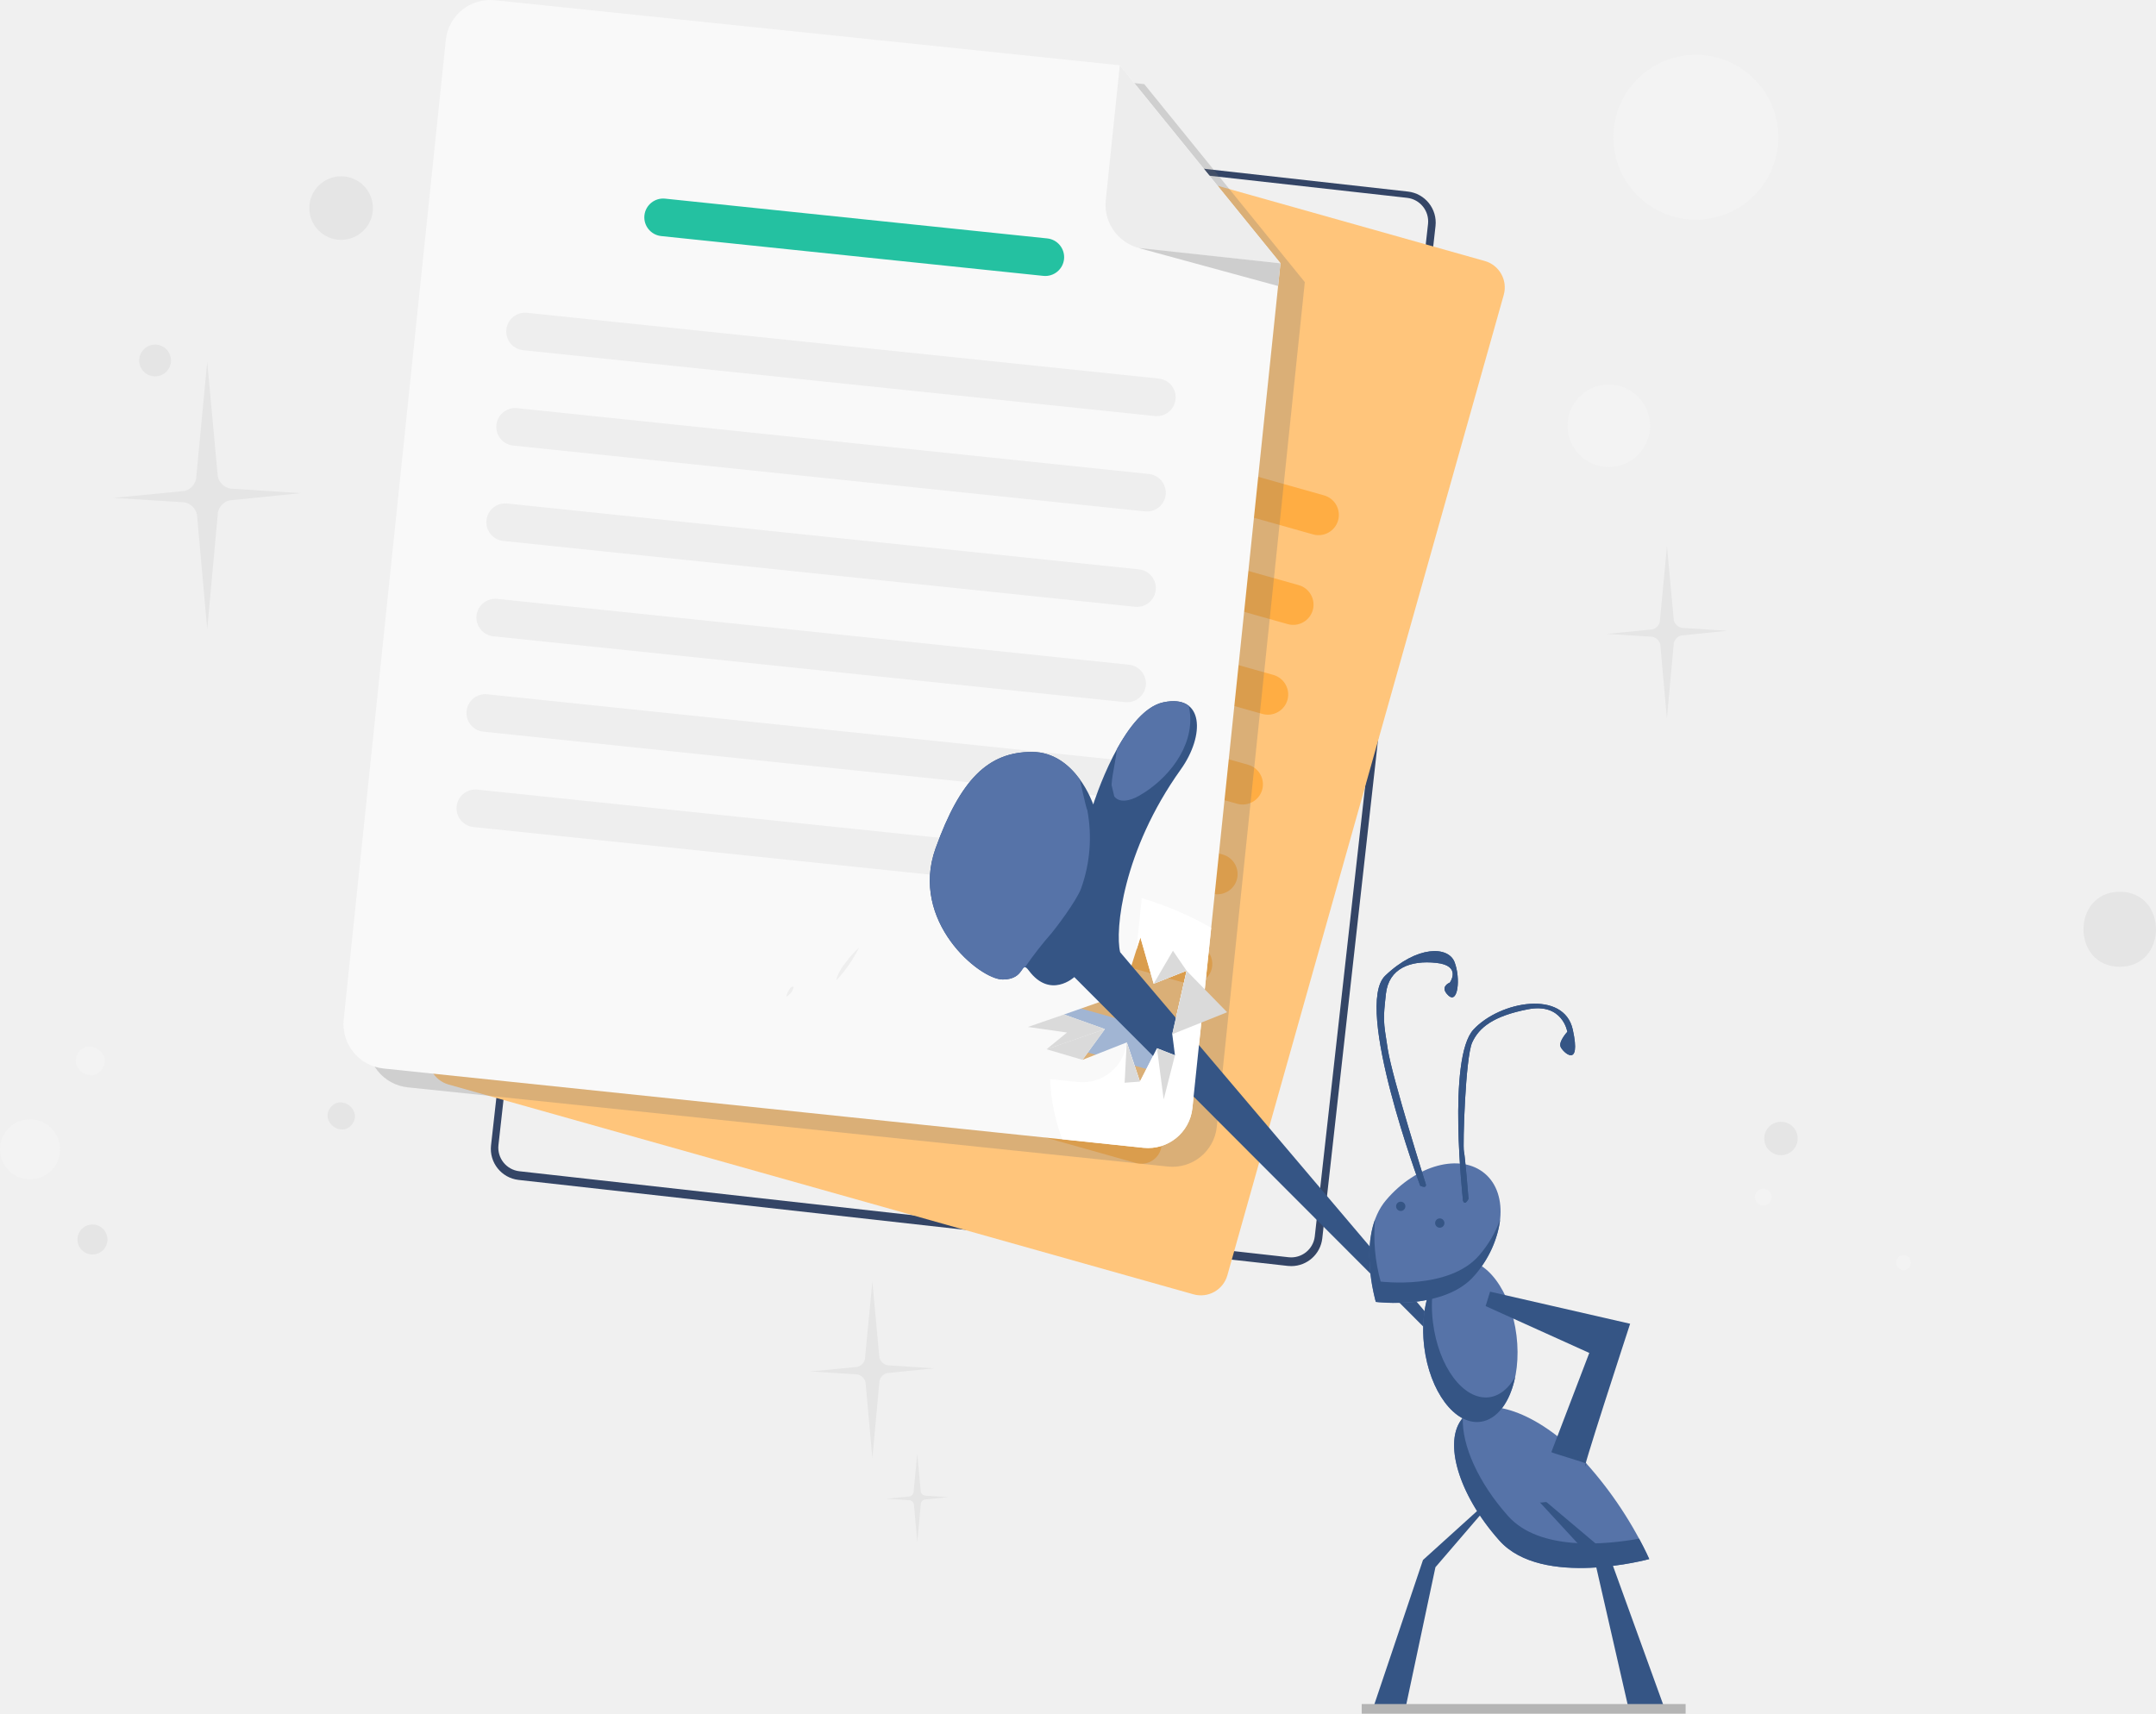
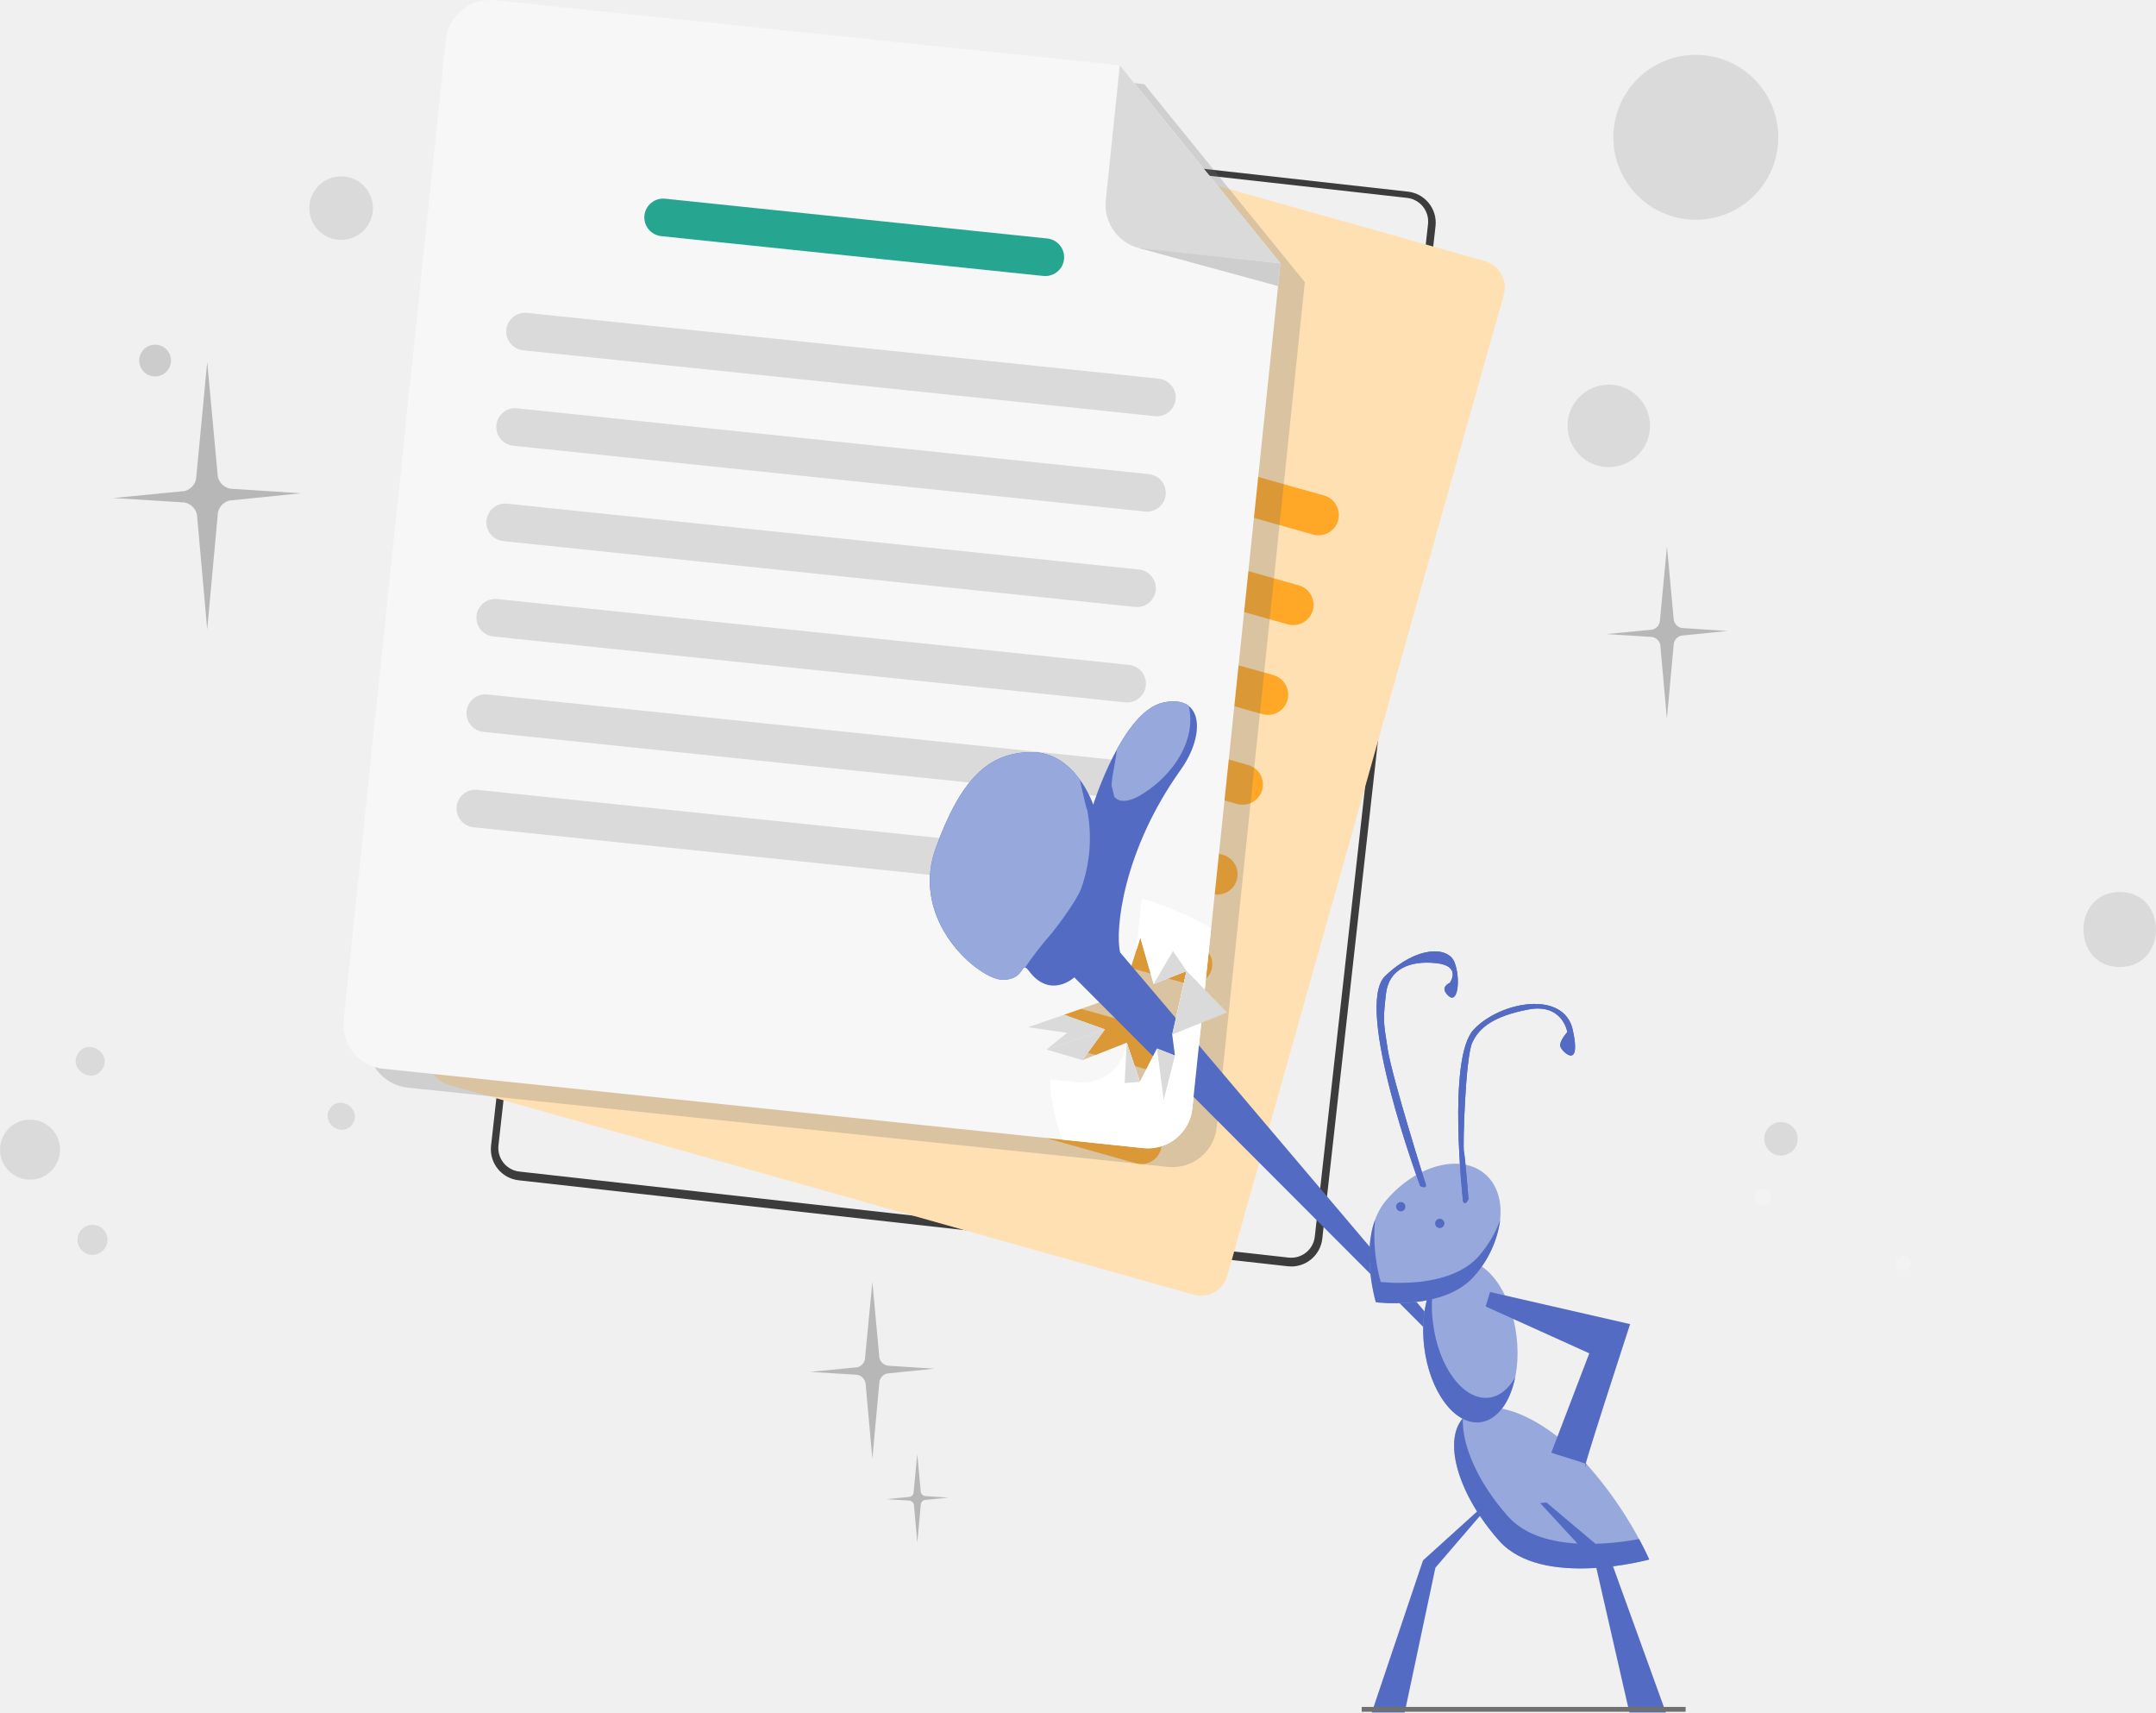
- <svg xmlns="http://www.w3.org/2000/svg" width="446.829" height="355.251" viewBox="0 0 446.829 355.251">
-   <g id="Group_36103" data-name="Group 36103" transform="translate(-737 -248.454)">
-     <g id="Artboard_8" data-name="Artboard 8" transform="translate(671.412 192.479)">
-       <path id="Path_20781" data-name="Path 20781" d="M600.111,436.81a6.522,6.522,0,0,1-.724-.039L439.947,418.942a6.477,6.477,0,0,1-5.7-7.136l23.471-209.879a6.474,6.474,0,0,1,7.136-5.7l159.439,17.829a6.477,6.477,0,0,1,5.7,7.136L606.523,431.072a6.477,6.477,0,0,1-6.408,5.738ZM464.131,197.492a4.921,4.921,0,0,0-4.867,4.358L435.786,411.729a4.917,4.917,0,0,0,4.327,5.414l159.439,17.829a4.917,4.917,0,0,0,5.418-4.323L628.44,220.777a4.921,4.921,0,0,0-4.343-5.425l-159.42-17.829A5.156,5.156,0,0,0,464.131,197.492Z" transform="translate(-266.895 -118.366)" fill="#344566" />
-       <path id="Path_20782" data-name="Path 20782" d="M559.223,424.391,404.8,380.883a5.7,5.7,0,0,1-3.927-7.005l57.272-203.27a5.7,5.7,0,0,1,7-3.938l154.422,43.5a5.7,5.7,0,0,1,3.95,7.021l-57.287,203.27A5.7,5.7,0,0,1,559.223,424.391Z" transform="translate(-246.276 -100.094)" fill="#ffc57b" />
-       <path id="Path_20783" data-name="Path 20783" d="M713.23,303.354l-74.97-21.12a4.215,4.215,0,0,1-2.905-5.179h0a4.212,4.212,0,0,1,5.163-2.905l74.986,21.12a4.212,4.212,0,0,1,2.905,5.179h0a4.212,4.212,0,0,1-5.179,2.905Z" transform="translate(-390.437 -166.193)" fill="#b3cef6" />
-       <path id="Path_20784" data-name="Path 20784" d="M683.211,360.763,565.118,327.474a4.212,4.212,0,0,1-2.906-5.179h0a4.216,4.216,0,0,1,5.179-2.9l118.093,33.277a4.212,4.212,0,0,1,2.905,5.179h0A4.212,4.212,0,0,1,683.211,360.763Z" transform="translate(-345.479 -194.001)" fill="#ffad43" />
-       <path id="Path_20785" data-name="Path 20785" d="M669.591,409.085,551.5,375.816a4.212,4.212,0,0,1-2.905-5.179h0a4.212,4.212,0,0,1,5.179-2.886L671.864,401a4.215,4.215,0,0,1,2.905,5.179h0A4.215,4.215,0,0,1,669.591,409.085Z" transform="translate(-337.107 -223.723)" fill="#ffad43" />
-       <path id="Path_20786" data-name="Path 20786" d="M655.981,457.377l-118.093-33.27a4.212,4.212,0,0,1-2.905-5.179h0a4.212,4.212,0,0,1,5.179-2.905l118.093,33.27a4.216,4.216,0,0,1,2.9,5.179h0A4.212,4.212,0,0,1,655.981,457.377Z" transform="translate(-328.742 -253.396)" fill="#ffad43" />
-       <path id="Path_20787" data-name="Path 20787" d="M642.371,505.692,524.278,472.419a4.212,4.212,0,0,1-2.905-5.179h0a4.216,4.216,0,0,1,5.179-2.905l118.093,33.273a4.212,4.212,0,0,1,2.905,5.179h0A4.212,4.212,0,0,1,642.371,505.692Z" transform="translate(-320.376 -283.092)" fill="#ffad43" />
-       <path id="Path_20788" data-name="Path 20788" d="M628.748,554.007l-118.085-33.27a4.212,4.212,0,0,1-2.909-5.179h0a4.211,4.211,0,0,1,5.179-2.905l118.093,33.27a4.216,4.216,0,0,1,2.905,5.179h0a4.215,4.215,0,0,1-5.183,2.905Z" transform="translate(-312.005 -312.791)" fill="#ffad43" />
-       <path id="Path_20789" data-name="Path 20789" d="M615.141,602.327,497.048,569.053a4.208,4.208,0,0,1-2.905-5.175h0a4.212,4.212,0,0,1,5.179-2.905l118.093,33.27a4.215,4.215,0,0,1,2.905,5.179h0A4.215,4.215,0,0,1,615.141,602.327Z" transform="translate(-303.639 -342.492)" fill="#ffad43" />
-       <path id="Path_20790" data-name="Path 20790" d="M601.532,650.638,483.44,617.369a4.216,4.216,0,0,1-2.905-5.179h0a4.216,4.216,0,0,1,5.179-2.905l118.093,33.273a4.212,4.212,0,0,1,2.905,5.179h0A4.216,4.216,0,0,1,601.532,650.638Z" transform="translate(-295.274 -372.188)" fill="#b3cef6" />
-       <path id="Path_20791" data-name="Path 20791" d="M587.921,698.957,469.828,665.683a4.208,4.208,0,0,1-2.905-5.175h0A4.212,4.212,0,0,1,472.1,657.6l118.093,33.27a4.216,4.216,0,0,1,2.905,5.179h0A4.212,4.212,0,0,1,587.921,698.957Z" transform="translate(-286.908 -401.887)" fill="#ffad43" />
-       <path id="Path_20792" data-name="Path 20792" d="M528.978,163.158,399.441,149.671a9.248,9.248,0,0,0-10.146,8.231h0L368.121,360.983a9.248,9.248,0,0,0,8.227,10.146h0l157.52,16.419a9.248,9.248,0,0,0,10.142-8.231L562.251,204.2Z" transform="translate(-226.242 -89.742)" fill="#6c6c6c" opacity="0.25" />
-       <path id="Path_20793" data-name="Path 20793" d="M515.838,153.027,386.3,139.541a9.248,9.248,0,0,0-10.146,8.215l-21.17,203.093a9.248,9.248,0,0,0,8.227,10.142h0l157.524,16.446a9.248,9.248,0,0,0,10.142-8.227h0l18.253-175.141ZM526.7,353.886l.563,4.381-3.726-1.464L520,363.712l-2.732-8.13L508.1,359.2l4.647-6.377-8.477-3.025,12.1-4.239,3.726-11.741,2.747,9.6,6.832-2.7Z" transform="translate(-218.166 -83.516)" fill="#f9f9f9" />
-       <path id="Path_20794" data-name="Path 20794" d="M764.862,202.6a9.248,9.248,0,0,0,8.227,10.142h0l27.983,2.917-33.3-41.042Z" transform="translate(-470.106 -105.108)" fill="#ededed" />
-       <path id="Path_20795" data-name="Path 20795" d="M782.54,272.89l28.938,7.892.489-4.709Z" transform="translate(-481.002 -165.512)" fill="#cecece" />
-       <path id="Path_20796" data-name="Path 20796" d="M599.461,262.337l-79.217-8.254a3.911,3.911,0,0,1-3.468-4.289h0a3.911,3.911,0,0,1,4.289-3.468l79.209,8.246a3.911,3.911,0,0,1,3.468,4.289h0A3.907,3.907,0,0,1,599.461,262.337Z" transform="translate(-317.633 -149.171)" fill="#24c1a1" />
-       <path id="Path_20797" data-name="Path 20797" d="M576.934,329.143,445.975,315.49a3.911,3.911,0,0,1-3.468-4.285h0a3.915,3.915,0,0,1,4.289-3.468l130.947,13.637a3.915,3.915,0,0,1,3.468,4.289h0A3.915,3.915,0,0,1,576.934,329.143Z" transform="translate(-271.983 -186.919)" fill="#eee" />
-       <path id="Path_20798" data-name="Path 20798" d="M571.583,380.442,440.624,366.793a3.907,3.907,0,0,1-3.468-4.289h0a3.907,3.907,0,0,1,4.285-3.468L572.4,372.685a3.911,3.911,0,0,1,3.468,4.289h0A3.907,3.907,0,0,1,571.583,380.442Z" transform="translate(-268.693 -218.45)" fill="#eee" />
-       <path id="Path_20799" data-name="Path 20799" d="M566.244,431.753,435.285,418.1a3.911,3.911,0,0,1-3.468-4.289h0a3.911,3.911,0,0,1,4.285-3.468L567.06,424a3.911,3.911,0,0,1,3.468,4.285h0A3.911,3.911,0,0,1,566.244,431.753Z" transform="translate(-265.411 -249.99)" fill="#eee" />
-       <path id="Path_20800" data-name="Path 20800" d="M560.894,483.056,429.935,469.4a3.911,3.911,0,0,1-3.468-4.289h0a3.915,3.915,0,0,1,4.289-3.468L561.714,475.3a3.915,3.915,0,0,1,3.468,4.289h0a3.915,3.915,0,0,1-4.289,3.468Z" transform="translate(-262.123 -281.522)" fill="#eee" />
-       <path id="Path_20801" data-name="Path 20801" d="M555.54,534.373,424.585,520.72a3.907,3.907,0,0,1-3.468-4.285h0a3.911,3.911,0,0,1,4.285-3.468l130.959,13.648a3.915,3.915,0,0,1,3.468,4.289h0A3.915,3.915,0,0,1,555.54,534.373Z" transform="translate(-258.834 -313.067)" fill="#eee" />
-       <path id="Path_20802" data-name="Path 20802" d="M550.194,585.666,419.235,572.014a3.911,3.911,0,0,1-3.468-4.289h0a3.911,3.911,0,0,1,4.285-3.468L551.01,577.91a3.911,3.911,0,0,1,3.468,4.285h0A3.915,3.915,0,0,1,550.194,585.666Z" transform="translate(-255.546 -344.593)" fill="#eee" />
-       <path id="Path_20803" data-name="Path 20803" d="M594,657.615c1.156-.882.385.794-.035,1.2a5.005,5.005,0,0,1-.855.674,4.049,4.049,0,0,1,.89-1.869Zm9.591-2.069a10.791,10.791,0,0,1,1.973-3.349,21.532,21.532,0,0,1,2.628-2.9,28.167,28.167,0,0,1-4.693,6.774,4.817,4.817,0,0,1,.089-.524Z" transform="translate(-364.566 -396.879)" fill="#eee" />
-       <path id="Path_20804" data-name="Path 20804" d="M757.521,651.74l63.322,74.673.482,3.923L748.03,656.915Z" transform="translate(-459.79 -398.379)" fill="#355585" />
-       <path id="Path_20805" data-name="Path 20805" d="M908.06,794.1s14.257,1.838,20.48-5.51,7.2-16.8,2.127-21.1-14.257-1.838-20.48,5.506S908.06,794.1,908.06,794.1Z" transform="translate(-557.342 -468.228)" fill="#5673a8" />
-       <ellipse id="Ellipse_3327" data-name="Ellipse 3327" cx="9.629" cy="16.854" rx="9.629" ry="16.854" transform="matrix(0.993, -0.122, 0.122, 0.993, 358.702, 318.44)" fill="#5673a8" />
-       <path id="Path_20806" data-name="Path 20806" d="M954.6,898.143c-4.955,4.431-1.788,16.061,7.075,25.975s31.046,3.826,31.046,3.826a80.886,80.886,0,0,0-13.1-19.872C970.756,898.158,959.554,893.711,954.6,898.143Z" transform="translate(-585.32 -548.779)" fill="#5673a8" />
-       <path id="Path_20807" data-name="Path 20807" d="M907.917,795.47a35.777,35.777,0,0,0,1.156,12.9s14.257,1.838,20.48-5.51a23.808,23.808,0,0,0,4.285-7.321,21.976,21.976,0,0,1-5.279,11.533c-6.242,7.348-20.48,5.51-20.48,5.51S905.169,802.926,907.917,795.47Z" transform="translate(-557.342 -486.725)" fill="#355585" />
-       <path id="Path_20808" data-name="Path 20808" d="M937.958,828.59a26.97,26.97,0,0,0-.274,8.574c1.133,9.248,6.331,16.184,11.614,15.556,2.212-.27,4.081-1.85,5.429-4.239-1.048,5.171-3.711,8.893-7.237,9.329-5.279.647-10.477-6.32-11.61-15.56C935.222,836.867,936.089,831.927,937.958,828.59Z" transform="translate(-575.121 -507.083)" fill="#355585" />
-       <path id="Path_20809" data-name="Path 20809" d="M954.11,902.33c-.243,5.568,3.156,13.375,9.387,20.346,6.551,7.321,20.369,5.911,27.139,4.674,1.4,2.586,2.1,4.239,2.1,4.239s-22.183,6.088-31.046-3.826C953.174,918.213,949.941,907.112,954.11,902.33Z" transform="translate(-585.347 -552.408)" fill="#355585" />
-       <path id="Path_20810" data-name="Path 20810" d="M955.5,720.306s-3.329-29.594,2.177-35.5,18.754-8.281,20.573.039-2.123,4.624-2.543,3.518,1.414-3.083,1.414-3.083-.975-6.061-8.165-4.666-10.15,3.788-11.56,6.886-1.969,21.494-1.711,22.58.948,9.826.948,9.826S955.919,721.435,955.5,720.306Z" transform="translate(-586.701 -415.411)" fill="#355585" />
-       <path id="Path_20811" data-name="Path 20811" d="M919.646,699.808s-13.872-37.223-7.252-43.543,13.1-6.165,14.377-2.794.69,8.739-1.279,6.905.289-2.678.289-2.678,2.539-3.518-2.813-4.092-9.865,1.11-10.439,6.462-.574,5.356.385,11.417,7.861,27.9,7.861,27.9S921.2,700.513,919.646,699.808Z" transform="translate(-559.719 -398.026)" fill="#355585" />
-       <path id="Path_20812" data-name="Path 20812" d="M990.732,847.091l-7.861,20.561c0,.15,7.321,2.235,7.256,2.42-2.166,5.306,9.071-29.031,9.071-29.031l-29.027-6.651-.921,2.99Z" transform="translate(-595.767 -510.648)" fill="#355585" />
-       <path id="Path_20813" data-name="Path 20813" d="M974.932,952.7c-.042.042-.073.089-.115.131h-.027Z" transform="translate(-599.172 -583.369)" fill="#355585" />
-       <path id="Path_20814" data-name="Path 20814" d="M914.824,993.424H908L918.62,961.9l11.6-10.5c.212-.177,1,.162,1.291,0L921.2,963.4Z" transform="translate(-558.119 -582.535)" fill="#355585" />
-       <path id="Path_20815" data-name="Path 20815" d="M1016.968,991.112h7.564l-11.8-32.607-12.889-10.87c-.235-.181-1.106.17-1.433,0l11.46,12.439Z" transform="translate(-613.691 -580.223)" fill="#355585" />
-       <path id="Path_20816" data-name="Path 20816" d="M955.5,720.306s-3.329-29.594,2.177-35.5,18.754-8.281,20.573.039-2.123,4.624-2.543,3.518,1.414-3.083,1.414-3.083-.975-6.061-8.165-4.666-10.15,3.788-11.56,6.886-1.969,21.494-1.711,22.58.948,9.826.948,9.826S955.919,721.435,955.5,720.306Z" transform="translate(-586.701 -415.411)" fill="#355585" />
-       <path id="Path_20817" data-name="Path 20817" d="M919.646,699.808s-13.872-37.223-7.252-43.543,13.1-6.165,14.377-2.794.69,8.739-1.279,6.905.289-2.678.289-2.678,2.539-3.518-2.813-4.092-9.865,1.11-10.439,6.462-.574,5.356.385,11.417,7.861,27.9,7.861,27.9S921.2,700.513,919.646,699.808Z" transform="translate(-559.719 -398.026)" fill="#355585" />
-       <line id="Line_2984" data-name="Line 2984" x2="67.129" transform="translate(347.801 410.226)" fill="none" stroke="#b5b5b5" stroke-miterlimit="10" stroke-width="2" />
-       <path id="Path_20818" data-name="Path 20818" d="M1049.73,451.86l9.576-.975-9.421-.609a2.1,2.1,0,0,1-1.692-1.618l-1.414-15.3-1.487,15.66a2.108,2.108,0,0,1-1.541,1.584l-9.51.929,9.444.59a2.1,2.1,0,0,1,1.711,1.634l1.368,15.305,1.433-15.6A2.1,2.1,0,0,1,1049.73,451.86Z" transform="translate(-635.714 -264.147)" fill="#e5e5e5" />
-       <path id="Path_20819" data-name="Path 20819" d="M255.222,362.893l14.866-1.51-14.623-.948a3.256,3.256,0,0,1-2.628-2.509l-2.193-23.756-2.312,24.3a3.252,3.252,0,0,1-2.37,2.458L231.2,362.369l14.666.913a3.264,3.264,0,0,1,2.655,2.535l2.123,23.775,2.223-24.21a3.244,3.244,0,0,1,2.354-2.489Z" transform="translate(-142.111 -203.178)" fill="#e5e5e5" />
-       <path id="Path_20820" data-name="Path 20820" d="M621.919,847.962l9.822-1-9.66-.624a2.146,2.146,0,0,1-1.734-1.661L618.9,829l-1.541,16.045a2.146,2.146,0,0,1-1.564,1.622l-9.753.956,9.687.6a2.15,2.15,0,0,1,1.753,1.672l1.418,15.706,1.468-15.991A2.147,2.147,0,0,1,621.919,847.962Z" transform="translate(-372.513 -507.335)" fill="#e5e5e5" />
-       <path id="Path_20821" data-name="Path 20821" d="M654.819,931.064l4.924-.5-4.844-.312a1.079,1.079,0,0,1-.871-.832l-.728-7.869-.771,8.05a1.071,1.071,0,0,1-.771.813l-4.89.478,4.855.3a1.075,1.075,0,0,1,.879.84l.705,7.869.736-8.019a1.083,1.083,0,0,1,.774-.821Z" transform="translate(-397.61 -564.222)" fill="#e5e5e5" />
-       <path id="Path_20822" data-name="Path 20822" d="M704.169,538.121s6.05-19.355,14.515-21.17,8.662,6.867,3.63,13.91c-12.1,16.935-13.652,33.42-12.569,37.878s-9.506,5.175-9.506,5.175-4.955,4.586-9.387-1.322c-1.815-2.42-.605,1.815-5.441,1.815s-19.355-12.1-13.911-27.216c5.133-14.257,10.886-19.96,19.956-19.96S704.169,538.121,704.169,538.121Z" transform="translate(-412.01 -315.378)" fill="#355585" />
-       <path id="Path_20823" data-name="Path 20823" d="M701.406,549.708c-2.035-2.8-5.256-5.688-9.93-5.688-9.071,0-14.824,5.7-19.956,19.96-5.445,15.12,9.071,27.216,13.911,27.216,3.853,0,3.853-2.674,4.624-2.555a75.8,75.8,0,0,1,5.526-7.094c.721-.852,5.117-6.608,6.081-9.213a31.076,31.076,0,0,0,1.3-16.215C702.616,555.426,701.472,549.9,701.406,549.708Z" transform="translate(-412.022 -332.167)" fill="#5673a8" />
-       <path id="Path_20824" data-name="Path 20824" d="M773.743,536.344c5.927-3.356,11.375-10.065,10.577-17.236a13.386,13.386,0,0,0-.247-1.437c-1.156-.9-2.875-1.229-5.279-.717-3.807.817-7.125,5.183-9.633,9.737-.2,2.431-.909,4.805-1.071,7.252v.2c.2.771.385,1.541.551,2.312C769.628,537.781,771.724,537.489,773.743,536.344Z" transform="translate(-472.12 -315.381)" fill="#5673a8" />
-       <path id="Path_20825" data-name="Path 20825" d="M754,622.69l-1.125,10.789.844-2.659,2.747,9.6,6.832-2.7-2.982,13.155.563,4.381-3.726-1.464-3.533,6.909-2.732-8.13a9.248,9.248,0,0,1-10.146,8.231l-5.738-.59a39.893,39.893,0,0,0,2.508,12.45l16.839,1.776a9.248,9.248,0,0,0,10.142-8.227h0l3.9-37.377A68.111,68.111,0,0,0,754,622.69Z" transform="translate(-451.781 -380.523)" fill="#fff" />
-       <circle id="Ellipse_3328" data-name="Ellipse 3328" cx="0.963" cy="0.963" r="0.963" transform="translate(354.925 305.088)" fill="#355585" />
-       <circle id="Ellipse_3329" data-name="Ellipse 3329" cx="0.963" cy="0.963" r="0.963" transform="translate(363.017 308.556)" fill="#355585" />
-       <path id="Path_20826" data-name="Path 20826" d="M745.186,693.13l-4.647,6.377-7.448-2.2Z" transform="translate(-450.607 -423.82)" fill="#dadada" />
-       <path id="Path_20827" data-name="Path 20827" d="M775.525,700.28l-.435,8.362,3.167-.231Z" transform="translate(-476.423 -428.215)" fill="#dadada" />
-       <path id="Path_20828" data-name="Path 20828" d="M790.7,657.823l4-6.844,2.828,4.146Z" transform="translate(-486.018 -397.911)" fill="#dadada" />
-       <path id="Path_20829" data-name="Path 20829" d="M800.69,674.9l11.375-4.562-8.393-8.593Z" transform="translate(-492.158 -404.525)" fill="#dadada" />
-       <path id="Path_20830" data-name="Path 20830" d="M792.48,703.45l1.391,10.608,2.335-9.144Z" transform="translate(-487.112 -430.163)" fill="#dadada" />
-       <path id="Path_20831" data-name="Path 20831" d="M730.573,685.28l-7.483,2.582,8.092,1.156-4.239,3.468,12.1-4.181Z" transform="translate(-444.46 -418.995)" fill="#dadada" />
-       <path id="Path_20832" data-name="Path 20832" d="M1191.568,814.67a1.579,1.579,0,0,0,0,3.156A1.579,1.579,0,0,0,1191.568,814.67Z" transform="translate(-731.482 -498.526)" fill="#f3f3f3" />
-       <circle id="Ellipse_3330" data-name="Ellipse 3330" cx="3.468" cy="3.468" r="3.468" transform="translate(431.221 288.519)" fill="#e5e5e5" />
-       <circle id="Ellipse_3331" data-name="Ellipse 3331" cx="1.734" cy="1.734" r="1.734" transform="translate(429.295 302.391)" fill="#f3f3f3" />
-       <path id="Path_20833" data-name="Path 20833" d="M216.427,707.17c2.123-3.221-2.882-6.527-5.009-3.3S214.3,710.4,216.427,707.17Z" transform="translate(-129.635 -429.609)" fill="#f3f3f3" />
-       <circle id="Ellipse_3332" data-name="Ellipse 3332" cx="6.589" cy="6.589" r="6.589" transform="translate(129.695 92.52)" fill="#e5e5e5" />
-       <circle id="Ellipse_3333" data-name="Ellipse 3333" cx="3.295" cy="3.295" r="3.295" transform="translate(94.437 127.408)" fill="#e5e5e5" />
-       <path id="Path_20834" data-name="Path 20834" d="M347,733.6c-2.266,2.848,2.158,6.377,4.431,3.526S349.256,730.749,347,733.6Z" transform="translate(-212.903 -448.049)" fill="#e5e5e5" />
-       <circle id="Ellipse_3334" data-name="Ellipse 3334" cx="6.219" cy="6.219" r="6.219" transform="translate(65.587 288.014)" fill="#f3f3f3" />
-       <circle id="Ellipse_3335" data-name="Ellipse 3335" cx="3.11" cy="3.11" r="3.11" transform="translate(81.64 309.816)" fill="#e5e5e5" />
-       <path id="Path_20835" data-name="Path 20835" d="M1298.314,619.24c-10.019,0-10.019,15.552,0,15.552S1308.336,619.24,1298.314,619.24Z" transform="translate(-793.413 -378.402)" fill="#e5e5e5" />
-       <circle id="Ellipse_3336" data-name="Ellipse 3336" cx="17.089" cy="17.089" r="17.089" transform="translate(399.955 67.339)" fill="#f3f3f3" />
-       <circle id="Ellipse_3337" data-name="Ellipse 3337" cx="8.547" cy="8.547" r="8.547" transform="translate(390.457 135.693)" fill="#f3f3f3" />
+ <svg xmlns="http://www.w3.org/2000/svg" width="447" height="355" viewBox="0 0 447 355">
+   <g id="Group_78675" data-name="Group 78675" transform="translate(-737 -248.454)">
+     <g id="Artboard_8" data-name="Artboard 8" transform="translate(737 248.454)">
+       <path id="Path_20781" data-name="Path 20781" d="M600.174,436.868a6.527,6.527,0,0,1-.725-.039L439.95,419a6.479,6.479,0,0,1-5.7-7.138l23.48-209.93a6.476,6.476,0,0,1,7.139-5.7l159.5,17.834a6.479,6.479,0,0,1,5.7,7.138l-23.48,209.93a6.479,6.479,0,0,1-6.41,5.739ZM464.142,197.492a4.922,4.922,0,0,0-4.869,4.359l-23.487,209.93a4.918,4.918,0,0,0,4.329,5.415l159.5,17.834a4.919,4.919,0,0,0,5.42-4.324l23.48-209.922a4.922,4.922,0,0,0-4.344-5.427L464.69,197.523A5.155,5.155,0,0,0,464.142,197.492Z" transform="translate(-332.443 -174.336)" fill="#3c3c3c" />
+       <path id="Path_20782" data-name="Path 20782" d="M559.284,424.454,404.8,380.935a5.7,5.7,0,0,1-3.928-7.007l57.294-203.32a5.7,5.7,0,0,1,7-3.939L619.65,210.184a5.7,5.7,0,0,1,3.951,7.022l-57.309,203.32A5.7,5.7,0,0,1,559.284,424.454Z" transform="translate(-311.829 -156.067)" fill="#ffe0b2" />
+       <path id="Path_20783" data-name="Path 20783" d="M713.26,303.361l-75-21.125a4.216,4.216,0,0,1-2.907-5.18h0a4.213,4.213,0,0,1,5.165-2.906l75.014,21.125a4.213,4.213,0,0,1,2.906,5.18h0a4.213,4.213,0,0,1-5.181,2.906Z" transform="translate(-455.956 -222.156)" fill="#b3cef6" />
+       <path id="Path_20784" data-name="Path 20784" d="M683.258,360.773l-118.138-33.3a4.213,4.213,0,0,1-2.907-5.18h0a4.217,4.217,0,0,1,5.181-2.9l118.138,33.285a4.213,4.213,0,0,1,2.907,5.18h0A4.213,4.213,0,0,1,683.258,360.773Z" transform="translate(-411.009 -249.96)" fill="#ffa726" />
+       <path id="Path_20785" data-name="Path 20785" d="M669.637,409.1,551.5,375.818a4.213,4.213,0,0,1-2.907-5.18h0a4.213,4.213,0,0,1,5.181-2.887l118.138,33.262a4.216,4.216,0,0,1,2.906,5.18h0A4.217,4.217,0,0,1,669.637,409.1Z" transform="translate(-402.639 -279.677)" fill="#ffa726" />
+       <path id="Path_20786" data-name="Path 20786" d="M656.027,457.387,537.889,424.109a4.213,4.213,0,0,1-2.907-5.18h0a4.213,4.213,0,0,1,5.181-2.906L658.3,449.3a4.217,4.217,0,0,1,2.9,5.18h0A4.213,4.213,0,0,1,656.027,457.387Z" transform="translate(-394.275 -309.345)" fill="#ffa726" />
+       <path id="Path_20787" data-name="Path 20787" d="M642.417,505.7,524.279,472.421a4.213,4.213,0,0,1-2.906-5.18h0a4.217,4.217,0,0,1,5.181-2.906l118.138,33.282a4.213,4.213,0,0,1,2.906,5.18h0A4.213,4.213,0,0,1,642.417,505.7Z" transform="translate(-385.912 -339.037)" fill="#ffa726" />
+       <path id="Path_20788" data-name="Path 20788" d="M628.794,554.017l-118.13-33.278a4.213,4.213,0,0,1-2.91-5.18h0a4.213,4.213,0,0,1,5.181-2.906l118.138,33.278a4.216,4.216,0,0,1,2.907,5.18h0a4.217,4.217,0,0,1-5.185,2.906Z" transform="translate(-377.542 -368.731)" fill="#ffa726" />
+       <path id="Path_20789" data-name="Path 20789" d="M615.188,602.337,497.05,569.055a4.209,4.209,0,0,1-2.906-5.176h0a4.213,4.213,0,0,1,5.181-2.906l118.138,33.278a4.216,4.216,0,0,1,2.906,5.18h0A4.217,4.217,0,0,1,615.188,602.337Z" transform="translate(-369.178 -398.428)" fill="#ffa726" />
+       <path id="Path_20790" data-name="Path 20790" d="M601.579,650.648,483.441,617.371a4.217,4.217,0,0,1-2.907-5.18h0a4.217,4.217,0,0,1,5.181-2.906l118.138,33.282a4.213,4.213,0,0,1,2.906,5.18h0A4.217,4.217,0,0,1,601.579,650.648Z" transform="translate(-360.816 -428.119)" fill="#ffa726" />
+       <path id="Path_20791" data-name="Path 20791" d="M587.968,698.967,469.83,665.685a4.209,4.209,0,0,1-2.907-5.176h0A4.213,4.213,0,0,1,472.1,657.6l118.138,33.278a4.216,4.216,0,0,1,2.907,5.18h0A4.213,4.213,0,0,1,587.968,698.967Z" transform="translate(-352.451 -457.814)" fill="#ffa726" />
+       <path id="Path_20792" data-name="Path 20792" d="M529.04,163.161l-129.587-13.49A9.251,9.251,0,0,0,389.3,157.9h0L368.121,361.035a9.251,9.251,0,0,0,8.23,10.148h0l157.58,16.423a9.251,9.251,0,0,0,10.146-8.233l18.249-175.161Z" transform="translate(-291.8 -145.717)" fill="#6c6c6c" opacity="0.25" />
+       <path id="Path_20793" data-name="Path 20793" d="M515.9,153.031,386.31,139.541a9.251,9.251,0,0,0-10.15,8.217L354.982,350.9a9.251,9.251,0,0,0,8.23,10.144h0L520.8,377.495a9.251,9.251,0,0,0,10.146-8.229h0L549.2,194.082Zm10.863,200.907.563,4.382-3.728-1.465-3.535,6.911-2.733-8.132-9.174,3.623,4.649-6.379-8.481-3.026,12.1-4.24,3.728-11.744,2.748,9.6,6.835-2.7Z" transform="translate(-283.726 -139.491)" fill="#f7f7f7" />
+       <path id="Path_20794" data-name="Path 20794" d="M764.862,202.61a9.251,9.251,0,0,0,8.23,10.144h0l27.994,2.918L767.776,174.62Z" transform="translate(-535.605 -161.08)" fill="#dadada" />
+       <path id="Path_20795" data-name="Path 20795" d="M782.54,272.89l28.95,7.894.49-4.71Z" transform="translate(-546.499 -221.475)" fill="#cecece" />
+       <path id="Path_20796" data-name="Path 20796" d="M599.493,262.341l-79.247-8.256a3.912,3.912,0,0,1-3.469-4.29h0a3.912,3.912,0,0,1,4.29-3.469l79.239,8.248a3.912,3.912,0,0,1,3.469,4.29h0A3.909,3.909,0,0,1,599.493,262.341Z" transform="translate(-383.17 -205.137)" fill="#26a690" />
+       <path id="Path_20797" data-name="Path 20797" d="M576.986,329.148,445.977,315.492a3.912,3.912,0,0,1-3.469-4.286h0a3.916,3.916,0,0,1,4.29-3.469l131,13.64a3.916,3.916,0,0,1,3.469,4.29h0A3.916,3.916,0,0,1,576.986,329.148Z" transform="translate(-337.53 -242.878)" fill="#dadada" />
+       <path id="Path_20798" data-name="Path 20798" d="M571.635,380.447,440.625,366.8a3.908,3.908,0,0,1-3.469-4.29h0a3.909,3.909,0,0,1,4.286-3.469l131.009,13.652a3.912,3.912,0,0,1,3.469,4.29h0A3.909,3.909,0,0,1,571.635,380.447Z" transform="translate(-334.241 -274.405)" fill="#dadada" />
+       <path id="Path_20799" data-name="Path 20799" d="M566.3,431.758,435.286,418.106a3.912,3.912,0,0,1-3.469-4.29h0a3.912,3.912,0,0,1,4.286-3.469L567.112,424a3.912,3.912,0,0,1,3.469,4.286h0A3.913,3.913,0,0,1,566.3,431.758Z" transform="translate(-330.96 -305.94)" fill="#dadada" />
+       <path id="Path_20800" data-name="Path 20800" d="M560.945,483.062,429.936,469.406a3.912,3.912,0,0,1-3.469-4.29h0a3.916,3.916,0,0,1,4.29-3.469L561.766,475.3a3.916,3.916,0,0,1,3.469,4.29h0a3.916,3.916,0,0,1-4.29,3.469Z" transform="translate(-327.672 -337.467)" fill="#dadada" />
+       <path id="Path_20801" data-name="Path 20801" d="M555.591,534.378,424.586,520.722a3.908,3.908,0,0,1-3.469-4.286h0a3.912,3.912,0,0,1,4.287-3.469l131.009,13.652a3.916,3.916,0,0,1,3.469,4.29h0A3.916,3.916,0,0,1,555.591,534.378Z" transform="translate(-324.384 -369.007)" fill="#dadada" />
+       <path id="Path_20802" data-name="Path 20802" d="M550.245,585.672,419.236,572.016a3.912,3.912,0,0,1-3.469-4.29h0a3.913,3.913,0,0,1,4.287-3.469l131.009,13.656a3.912,3.912,0,0,1,3.469,4.286h0A3.916,3.916,0,0,1,550.245,585.672Z" transform="translate(-321.097 -400.529)" fill="#dadada" />
+       <path id="Path_20804" data-name="Path 20804" d="M757.524,651.74l63.346,74.692.482,3.924L748.03,656.916Z" transform="translate(-525.292 -454.306)" fill="#536bc2" />
+       <path id="Path_20805" data-name="Path 20805" d="M908.06,794.1s14.263,1.839,20.488-5.512,7.2-16.808,2.128-21.1-14.263-1.839-20.488,5.508S908.06,794.1,908.06,794.1Z" transform="translate(-622.821 -524.145)" fill="#97a8dc" />
+       <ellipse id="Ellipse_3327" data-name="Ellipse 3327" cx="9.633" cy="16.859" rx="9.633" ry="16.859" transform="matrix(0.993, -0.122, 0.122, 0.993, 293.227, 262.529)" fill="#97a8dc" />
+       <path id="Path_20806" data-name="Path 20806" d="M954.6,898.143c-4.957,4.432-1.789,16.065,7.077,25.982s31.058,3.827,31.058,3.827a80.906,80.906,0,0,0-13.106-19.876C970.763,898.158,959.557,893.711,954.6,898.143Z" transform="translate(-650.792 -604.684)" fill="#97a8dc" />
+       <path id="Path_20807" data-name="Path 20807" d="M907.917,795.47a35.78,35.78,0,0,0,1.156,12.9s14.263,1.838,20.488-5.512a23.812,23.812,0,0,0,4.287-7.323,21.979,21.979,0,0,1-5.281,11.536c-6.245,7.35-20.488,5.512-20.488,5.512S905.169,802.928,907.917,795.47Z" transform="translate(-622.82 -542.639)" fill="#536bc2" />
+       <path id="Path_20808" data-name="Path 20808" d="M937.958,828.59a26.974,26.974,0,0,0-.274,8.576c1.133,9.25,6.333,16.188,11.618,15.56,2.213-.27,4.082-1.85,5.431-4.24-1.049,5.172-3.712,8.9-7.239,9.331-5.281.648-10.481-6.321-11.614-15.564C935.222,836.869,936.089,831.928,937.958,828.59Z" transform="translate(-640.596 -562.993)" fill="#536bc2" />
+       <path id="Path_20809" data-name="Path 20809" d="M954.111,902.33c-.243,5.569,3.157,13.378,9.39,20.351,6.553,7.323,20.376,5.912,27.149,4.675,1.4,2.586,2.1,4.24,2.1,4.24s-22.192,6.09-31.058-3.827C953.174,918.217,949.94,907.113,954.111,902.33Z" transform="translate(-650.819 -608.312)" fill="#536bc2" />
+       <path id="Path_20810" data-name="Path 20810" d="M955.5,720.316s-3.331-29.6,2.178-35.513,18.761-8.283,20.581.039-2.124,4.625-2.544,3.519,1.415-3.083,1.415-3.083-.975-6.063-8.168-4.667S958.807,684.4,957.4,687.5s-1.97,21.5-1.712,22.586.948,9.828.948,9.828S955.919,721.446,955.5,720.316Z" transform="translate(-652.173 -471.336)" fill="#536bc2" />
+       <path id="Path_20811" data-name="Path 20811" d="M919.65,699.82s-13.877-37.232-7.255-43.553,13.106-6.167,14.382-2.794.69,8.741-1.28,6.907.289-2.679.289-2.679,2.54-3.519-2.814-4.093-9.868,1.11-10.443,6.464-.574,5.357.386,11.42,7.864,27.909,7.864,27.909S921.2,700.525,919.65,699.82Z" transform="translate(-625.197 -453.953)" fill="#536bc2" />
+       <path id="Path_20812" data-name="Path 20812" d="M990.74,847.094l-7.864,20.566c0,.15,7.324,2.235,7.259,2.42-2.166,5.307,9.074-29.038,9.074-29.038l-29.038-6.653-.921,2.991Z" transform="translate(-661.236 -566.558)" fill="#536bc2" />
+       <path id="Path_20813" data-name="Path 20813" d="M974.933,952.7c-.042.042-.073.089-.116.131h-.027Z" transform="translate(-664.641 -639.268)" fill="#536bc2" />
+       <path id="Path_20814" data-name="Path 20814" d="M914.827,993.434H908L918.624,961.9,930.231,951.4c.212-.177,1,.162,1.291,0L921.2,963.406Z" transform="translate(-623.597 -638.434)" fill="#536bc2" />
+       <path id="Path_20815" data-name="Path 20815" d="M1016.975,991.122h7.567l-11.8-32.615-12.894-10.873c-.235-.181-1.106.17-1.434,0l11.464,12.442Z" transform="translate(-679.156 -636.122)" fill="#536bc2" />
+       <path id="Path_20816" data-name="Path 20816" d="M955.5,720.316s-3.331-29.6,2.178-35.513,18.761-8.283,20.581.039-2.124,4.625-2.544,3.519,1.415-3.083,1.415-3.083-.975-6.063-8.168-4.667S958.807,684.4,957.4,687.5s-1.97,21.5-1.712,22.586.948,9.828.948,9.828S955.919,721.446,955.5,720.316Z" transform="translate(-652.173 -471.336)" fill="#536bc2" />
+       <path id="Path_20817" data-name="Path 20817" d="M919.65,699.82s-13.877-37.232-7.255-43.553,13.106-6.167,14.382-2.794.69,8.741-1.28,6.907.289-2.679.289-2.679,2.54-3.519-2.814-4.093-9.868,1.11-10.443,6.464-.574,5.357.386,11.42,7.864,27.909,7.864,27.909S921.2,700.525,919.65,699.82Z" transform="translate(-625.197 -453.953)" fill="#536bc2" />
+       <line id="Line_2984" data-name="Line 2984" x2="67.154" transform="translate(282.322 354.337)" fill="none" stroke="#707070" stroke-width="1" />
+       <path id="Path_20818" data-name="Path 20818" d="M1049.736,451.864l9.579-.975-9.425-.609a2.1,2.1,0,0,1-1.692-1.619l-1.415-15.3-1.488,15.664a2.109,2.109,0,0,1-1.542,1.584l-9.514.929,9.448.59a2.1,2.1,0,0,1,1.711,1.634l1.369,15.309,1.434-15.6A2.1,2.1,0,0,1,1049.736,451.864Z" transform="translate(-701.174 -320.095)" fill="#b7b7b7" />
+       <path id="Path_20819" data-name="Path 20819" d="M255.231,362.9l14.872-1.511-14.629-.948a3.257,3.257,0,0,1-2.629-2.509l-2.193-23.762-2.313,24.3a3.253,3.253,0,0,1-2.371,2.459L231.2,362.375l14.671.913a3.265,3.265,0,0,1,2.656,2.536l2.124,23.781,2.224-24.216a3.245,3.245,0,0,1,2.355-2.49Z" transform="translate(-207.69 -259.136)" fill="#b7b7b7" />
+       <path id="Path_20820" data-name="Path 20820" d="M621.926,847.967l9.826-1-9.664-.624a2.147,2.147,0,0,1-1.735-1.661L618.9,829l-1.542,16.049a2.146,2.146,0,0,1-1.565,1.623l-9.756.956,9.691.605a2.151,2.151,0,0,1,1.754,1.673l1.419,15.71,1.469-16A2.147,2.147,0,0,1,621.926,847.967Z" transform="translate(-438.036 -563.245)" fill="#b7b7b7" />
+       <path id="Path_20821" data-name="Path 20821" d="M654.823,931.066l4.926-.5-4.845-.312a1.079,1.079,0,0,1-.871-.832l-.729-7.87-.771,8.052a1.071,1.071,0,0,1-.771.813l-4.892.478,4.857.3a1.076,1.076,0,0,1,.879.84l.705,7.87.736-8.021a1.083,1.083,0,0,1,.775-.821Z" transform="translate(-463.127 -620.124)" fill="#b7b7b7" />
+       <path id="Path_20822" data-name="Path 20822" d="M704.182,538.126s6.052-19.36,14.521-21.175,8.666,6.868,3.631,13.914c-12.1,16.94-13.658,33.428-12.574,37.887s-9.51,5.176-9.51,5.176-4.957,4.587-9.39-1.322c-1.816-2.421-.605,1.815-5.443,1.815s-19.363-12.1-13.916-27.223c5.135-14.261,10.89-19.965,19.964-19.965S704.182,538.126,704.182,538.126Z" transform="translate(-477.524 -371.318)" fill="#536bc2" />
+       <path id="Path_20823" data-name="Path 20823" d="M701.418,549.709c-2.035-2.8-5.258-5.689-9.934-5.689-9.074,0-14.829,5.7-19.964,19.965-5.447,15.124,9.074,27.223,13.916,27.223,3.855,0,3.855-2.675,4.626-2.555a75.812,75.812,0,0,1,5.528-7.1c.721-.852,5.119-6.61,6.083-9.216a31.08,31.08,0,0,0,1.3-16.219C702.629,555.429,701.484,549.906,701.418,549.709Z" transform="translate(-477.536 -388.104)" fill="#97a8dc" />
+       <path id="Path_20824" data-name="Path 20824" d="M773.745,536.349c5.929-3.357,11.379-10.067,10.581-17.24a13.392,13.392,0,0,0-.247-1.438c-1.156-.9-2.876-1.229-5.281-.717-3.809.817-7.128,5.184-9.637,9.74-.2,2.432-.91,4.806-1.072,7.254v.2c.2.771.385,1.542.551,2.313C769.628,537.786,771.725,537.494,773.745,536.349Z" transform="translate(-537.619 -371.322)" fill="#97a8dc" />
+       <path id="Path_20825" data-name="Path 20825" d="M754,622.69l-1.126,10.792.844-2.659,2.748,9.6,6.835-2.7-2.984,13.158.563,4.382-3.728-1.465-3.535,6.911-2.733-8.132a9.251,9.251,0,0,1-10.15,8.233l-5.74-.59a39.9,39.9,0,0,0,2.509,12.453l16.846,1.777a9.251,9.251,0,0,0,10.146-8.229h0l3.9-37.386A68.143,68.143,0,0,0,754,622.69Z" transform="translate(-517.285 -436.453)" fill="#fff" />
+       <ellipse id="Ellipse_3328" data-name="Ellipse 3328" cx="0.964" cy="0.964" rx="0.964" ry="0.964" transform="translate(289.449 249.174)" fill="#536bc2" />
+       <ellipse id="Ellipse_3329" data-name="Ellipse 3329" cx="0.964" cy="0.964" rx="0.964" ry="0.964" transform="translate(297.544 252.642)" fill="#536bc2" />
+       <path id="Path_20826" data-name="Path 20826" d="M745.19,693.13l-4.649,6.379-7.451-2.2Z" transform="translate(-516.111 -479.743)" fill="#dadada" />
+       <path id="Path_20827" data-name="Path 20827" d="M775.526,700.28l-.435,8.364,3.169-.231Z" transform="translate(-541.921 -484.137)" fill="#dadada" />
+       <path id="Path_20828" data-name="Path 20828" d="M790.7,657.825l4.005-6.845,2.829,4.147Z" transform="translate(-551.514 -453.839)" fill="#dadada" />
+       <path id="Path_20829" data-name="Path 20829" d="M800.69,674.9l11.379-4.563-8.4-8.6Z" transform="translate(-557.653 -460.452)" fill="#dadada" />
+       <path id="Path_20830" data-name="Path 20830" d="M792.48,703.45l1.392,10.611,2.336-9.146Z" transform="translate(-552.607 -486.086)" fill="#dadada" />
+       <path id="Path_20831" data-name="Path 20831" d="M730.576,685.28l-7.486,2.582,8.1,1.156-4.24,3.469,12.1-4.182Z" transform="translate(-509.966 -474.919)" fill="#dadada" />
+       <path id="Path_20832" data-name="Path 20832" d="M1191.569,814.67a1.579,1.579,0,0,0,0,3.157A1.579,1.579,0,0,0,1191.569,814.67Z" transform="translate(-796.918 -554.439)" fill="#f3f3f3" />
+       <ellipse id="Ellipse_3330" data-name="Ellipse 3330" cx="3.469" cy="3.469" rx="3.469" ry="3.469" transform="translate(365.774 232.6)" fill="#dadada" />
+       <ellipse id="Ellipse_3331" data-name="Ellipse 3331" cx="1.735" cy="1.734" rx="1.735" ry="1.734" transform="translate(363.847 246.476)" fill="#f3f3f3" />
+       <path id="Path_20833" data-name="Path 20833" d="M216.429,707.171c2.124-3.222-2.883-6.529-5.011-3.3S214.3,710.4,216.429,707.171Z" transform="translate(-195.217 -485.532)" fill="#dadada" />
+       <ellipse id="Ellipse_3332" data-name="Ellipse 3332" cx="6.592" cy="6.591" rx="6.592" ry="6.591" transform="translate(64.132 36.553)" fill="#dadada" />
+       <ellipse id="Ellipse_3333" data-name="Ellipse 3333" cx="3.296" cy="3.295" rx="3.296" ry="3.295" transform="translate(28.861 71.45)" fill="#ccc" />
+       <path id="Path_20834" data-name="Path 20834" d="M347,733.605c-2.267,2.848,2.159,6.379,4.433,3.527S349.257,730.749,347,733.605Z" transform="translate(-278.464 -503.969)" fill="#dadada" />
+       <ellipse id="Ellipse_3334" data-name="Ellipse 3334" cx="6.222" cy="6.221" rx="6.222" ry="6.221" transform="translate(0 232.095)" fill="#dadada" />
+       <ellipse id="Ellipse_3335" data-name="Ellipse 3335" cx="3.111" cy="3.11" rx="3.111" ry="3.11" transform="translate(16.059 253.903)" fill="#dadada" />
+       <path id="Path_20835" data-name="Path 20835" d="M1298.317,619.24c-10.022,0-10.022,15.556,0,15.556S1308.343,619.24,1298.317,619.24Z" transform="translate(-858.835 -434.332)" fill="#dadada" />
+       <ellipse id="Ellipse_3336" data-name="Ellipse 3336" cx="17.096" cy="17.094" rx="17.096" ry="17.094" transform="translate(334.496 11.366)" fill="#dadada" />
+       <ellipse id="Ellipse_3337" data-name="Ellipse 3337" cx="8.55" cy="8.549" rx="8.55" ry="8.549" transform="translate(324.994 79.736)" fill="#dadada" />
    </g>
  </g>
</svg>
